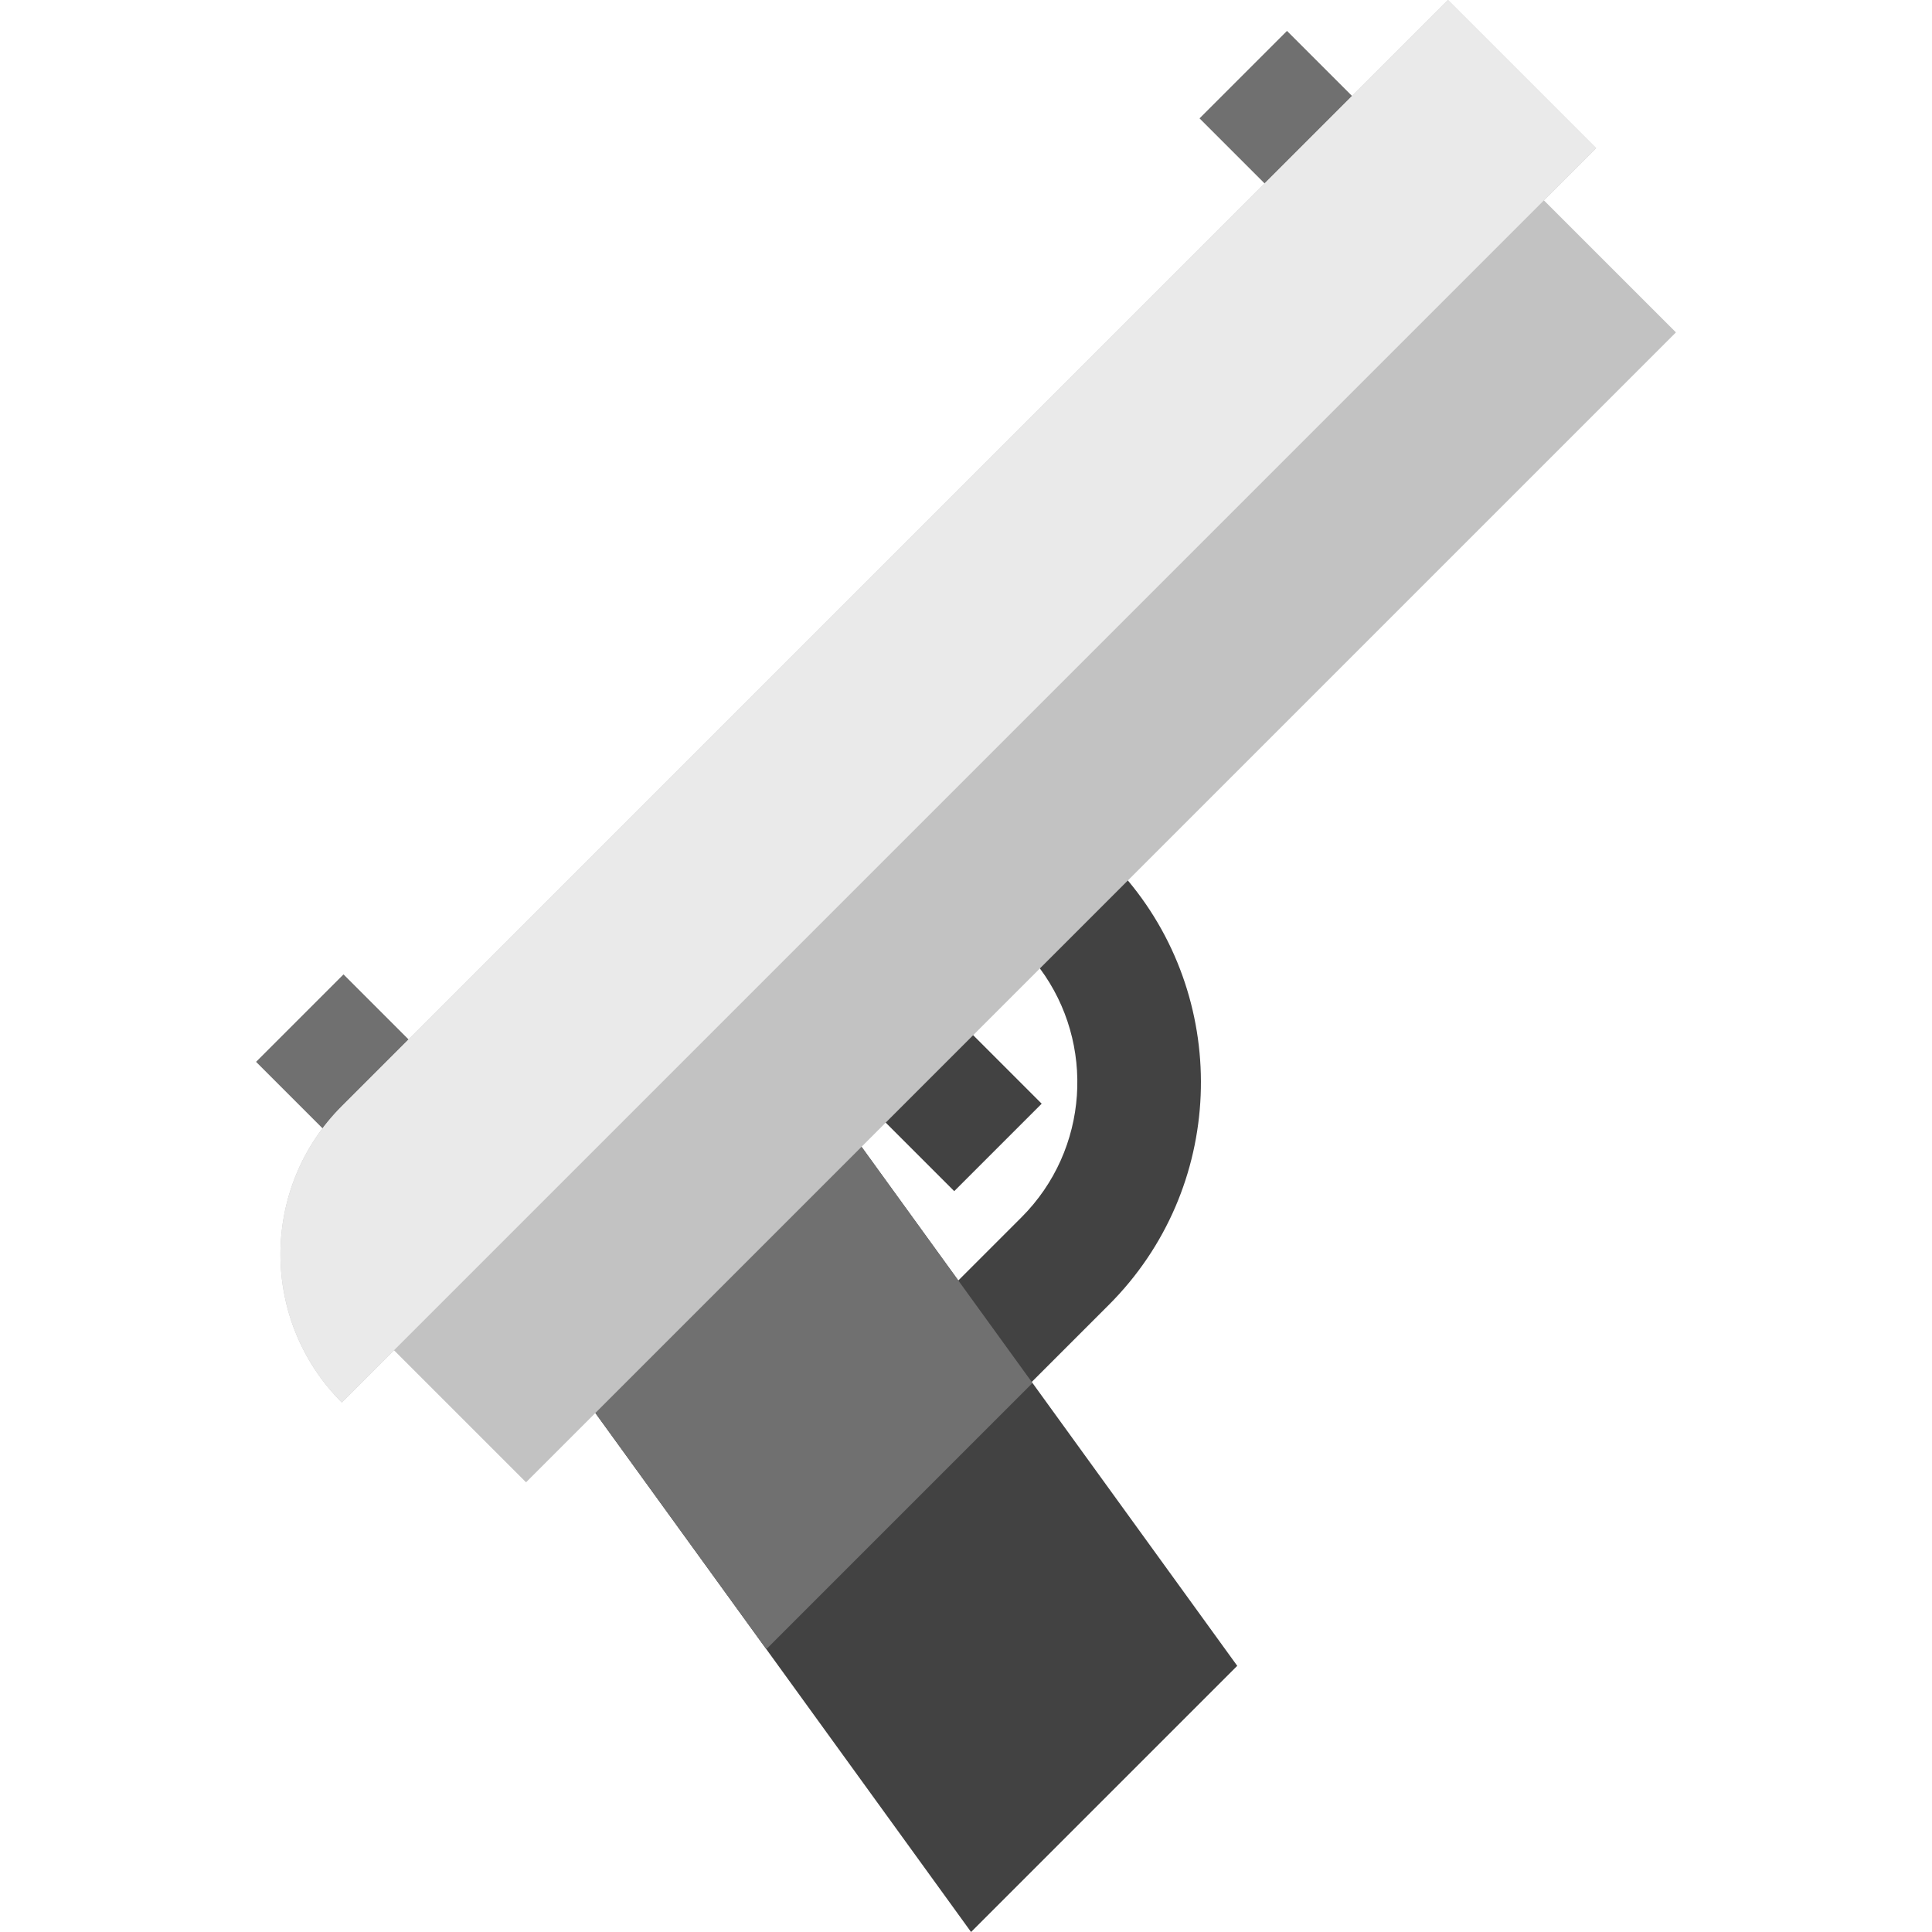
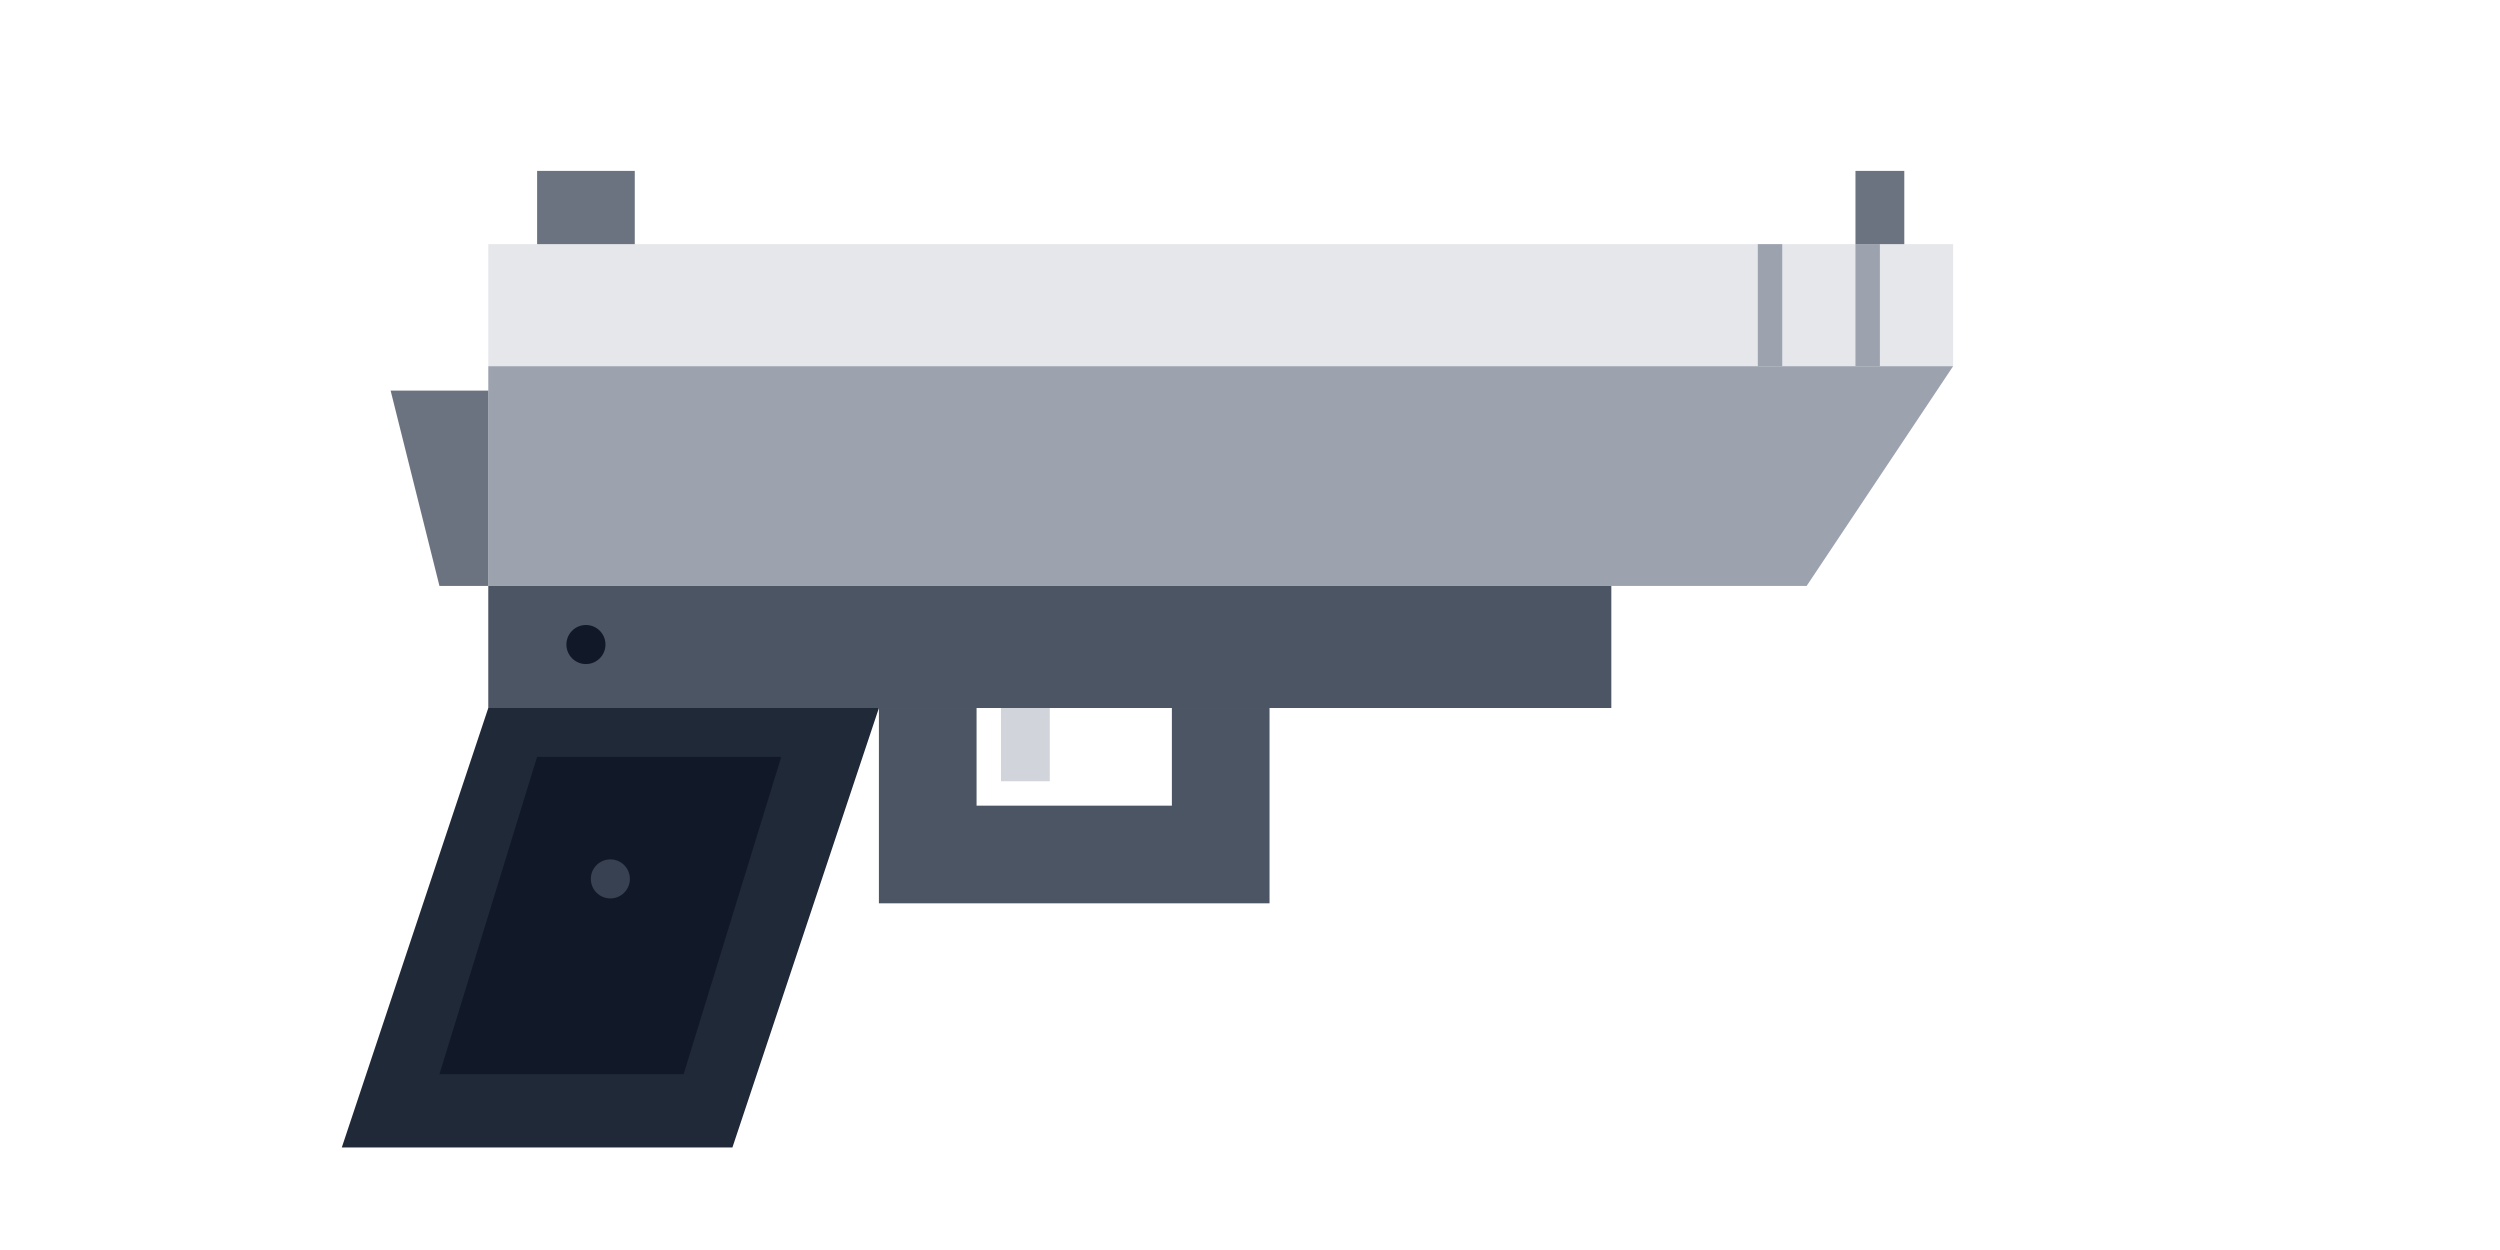
- <svg xmlns="http://www.w3.org/2000/svg" version="1.1" id="Layer_1" x="0px" y="0px" viewBox="0 0 512 512" style="enable-background:new 0 0 512 512;" xml:space="preserve">
-   <g>
-     <rect x="221.502" y="239.921" transform="matrix(-0.7071 0.7071 -0.7071 -0.7071 602.3292 305.5167)" style="fill:#424242;" width="32.776" height="75.167" />
-     <path style="fill:#424242;" d="M240.594,221.661l34.996,34.996c14.691,19.808,13.062,47.993-4.888,65.944l-50.514,50.513   l23.177,23.177l50.513-50.514c30.742-30.744,32.406-79.7,5.027-112.436l-34.996-34.996L240.594,221.661z" />
-     <polygon style="fill:#424242;" points="218.591,290.48 148.051,361.019 257.34,512 327.88,441.461  " />
-   </g>
-   <g>
-     <rect x="71.086" y="273.604" transform="matrix(-0.7071 -0.7071 0.7071 -0.7071 -34.9709 565.4993)" style="fill:#707070;" width="57.094" height="32.776" />
-     <rect x="321.111" y="23.572" transform="matrix(-0.7071 -0.7071 0.7071 -0.7071 568.6483 315.462)" style="fill:#707070;" width="57.094" height="32.776" />
-     <polygon style="fill:#707070;" points="273.623,366.508 218.591,290.48 148.051,361.019 203.085,437.047  " />
-   </g>
-   <path style="fill:#C2C2C2;" d="M383.725,0L90.585,293.14c-21.686,21.686-21.686,56.845,0,78.531l13.835-13.835l34.986,34.986  L444.141,88.087l-34.987-34.986l13.836-13.836L383.725,0z" />
-   <path style="fill:#EAEAEA;" d="M409.155,53.101l13.836-13.835L383.725,0L90.585,293.14c-21.686,21.686-21.686,56.845,0,78.531  l13.835-13.836l0,0L409.155,53.101L409.155,53.101z" />
+ <svg xmlns="http://www.w3.org/2000/svg" width="512" height="256" viewBox="0 0 512 256" fill="none">
+   <polygon points="100,50 400,50 400,75 100,75" fill="#e5e7eb" />
+   <polygon points="100,75 400,75 370,120 100,120" fill="#9ca3af" />
+   <polygon points="380,50 385,50 385,75 380,75" fill="#9ca3af" />
+   <polygon points="360,50 365,50 365,75 360,75" fill="#9ca3af" />
+   <rect x="100" y="120" width="230" height="25" fill="#4b5563" />
+   <polygon points="100,145 180,145 150,235 70,235" fill="#1f2937" />
+   <polygon points="110,155 160,155 140,220 90,220" fill="#111827" />
+   <polygon points="180,145 180,185 260,185 260,145 240,145 240,165 200,165 200,145" fill="#4b5563" />
+   <polygon points="205,145 205,160 215,160 215,145" fill="#d1d5db" />
+   <polygon points="100,80 80,80 90,120 100,120" fill="#6b7280" />
+   <rect x="110" y="35" width="20" height="15" fill="#6b7280" />
+   <rect x="380" y="35" width="10" height="15" fill="#6b7280" />
+   <circle cx="120" cy="132" r="4" fill="#111827" />
+   <circle cx="125" cy="180" r="4" fill="#374151" />
</svg>
